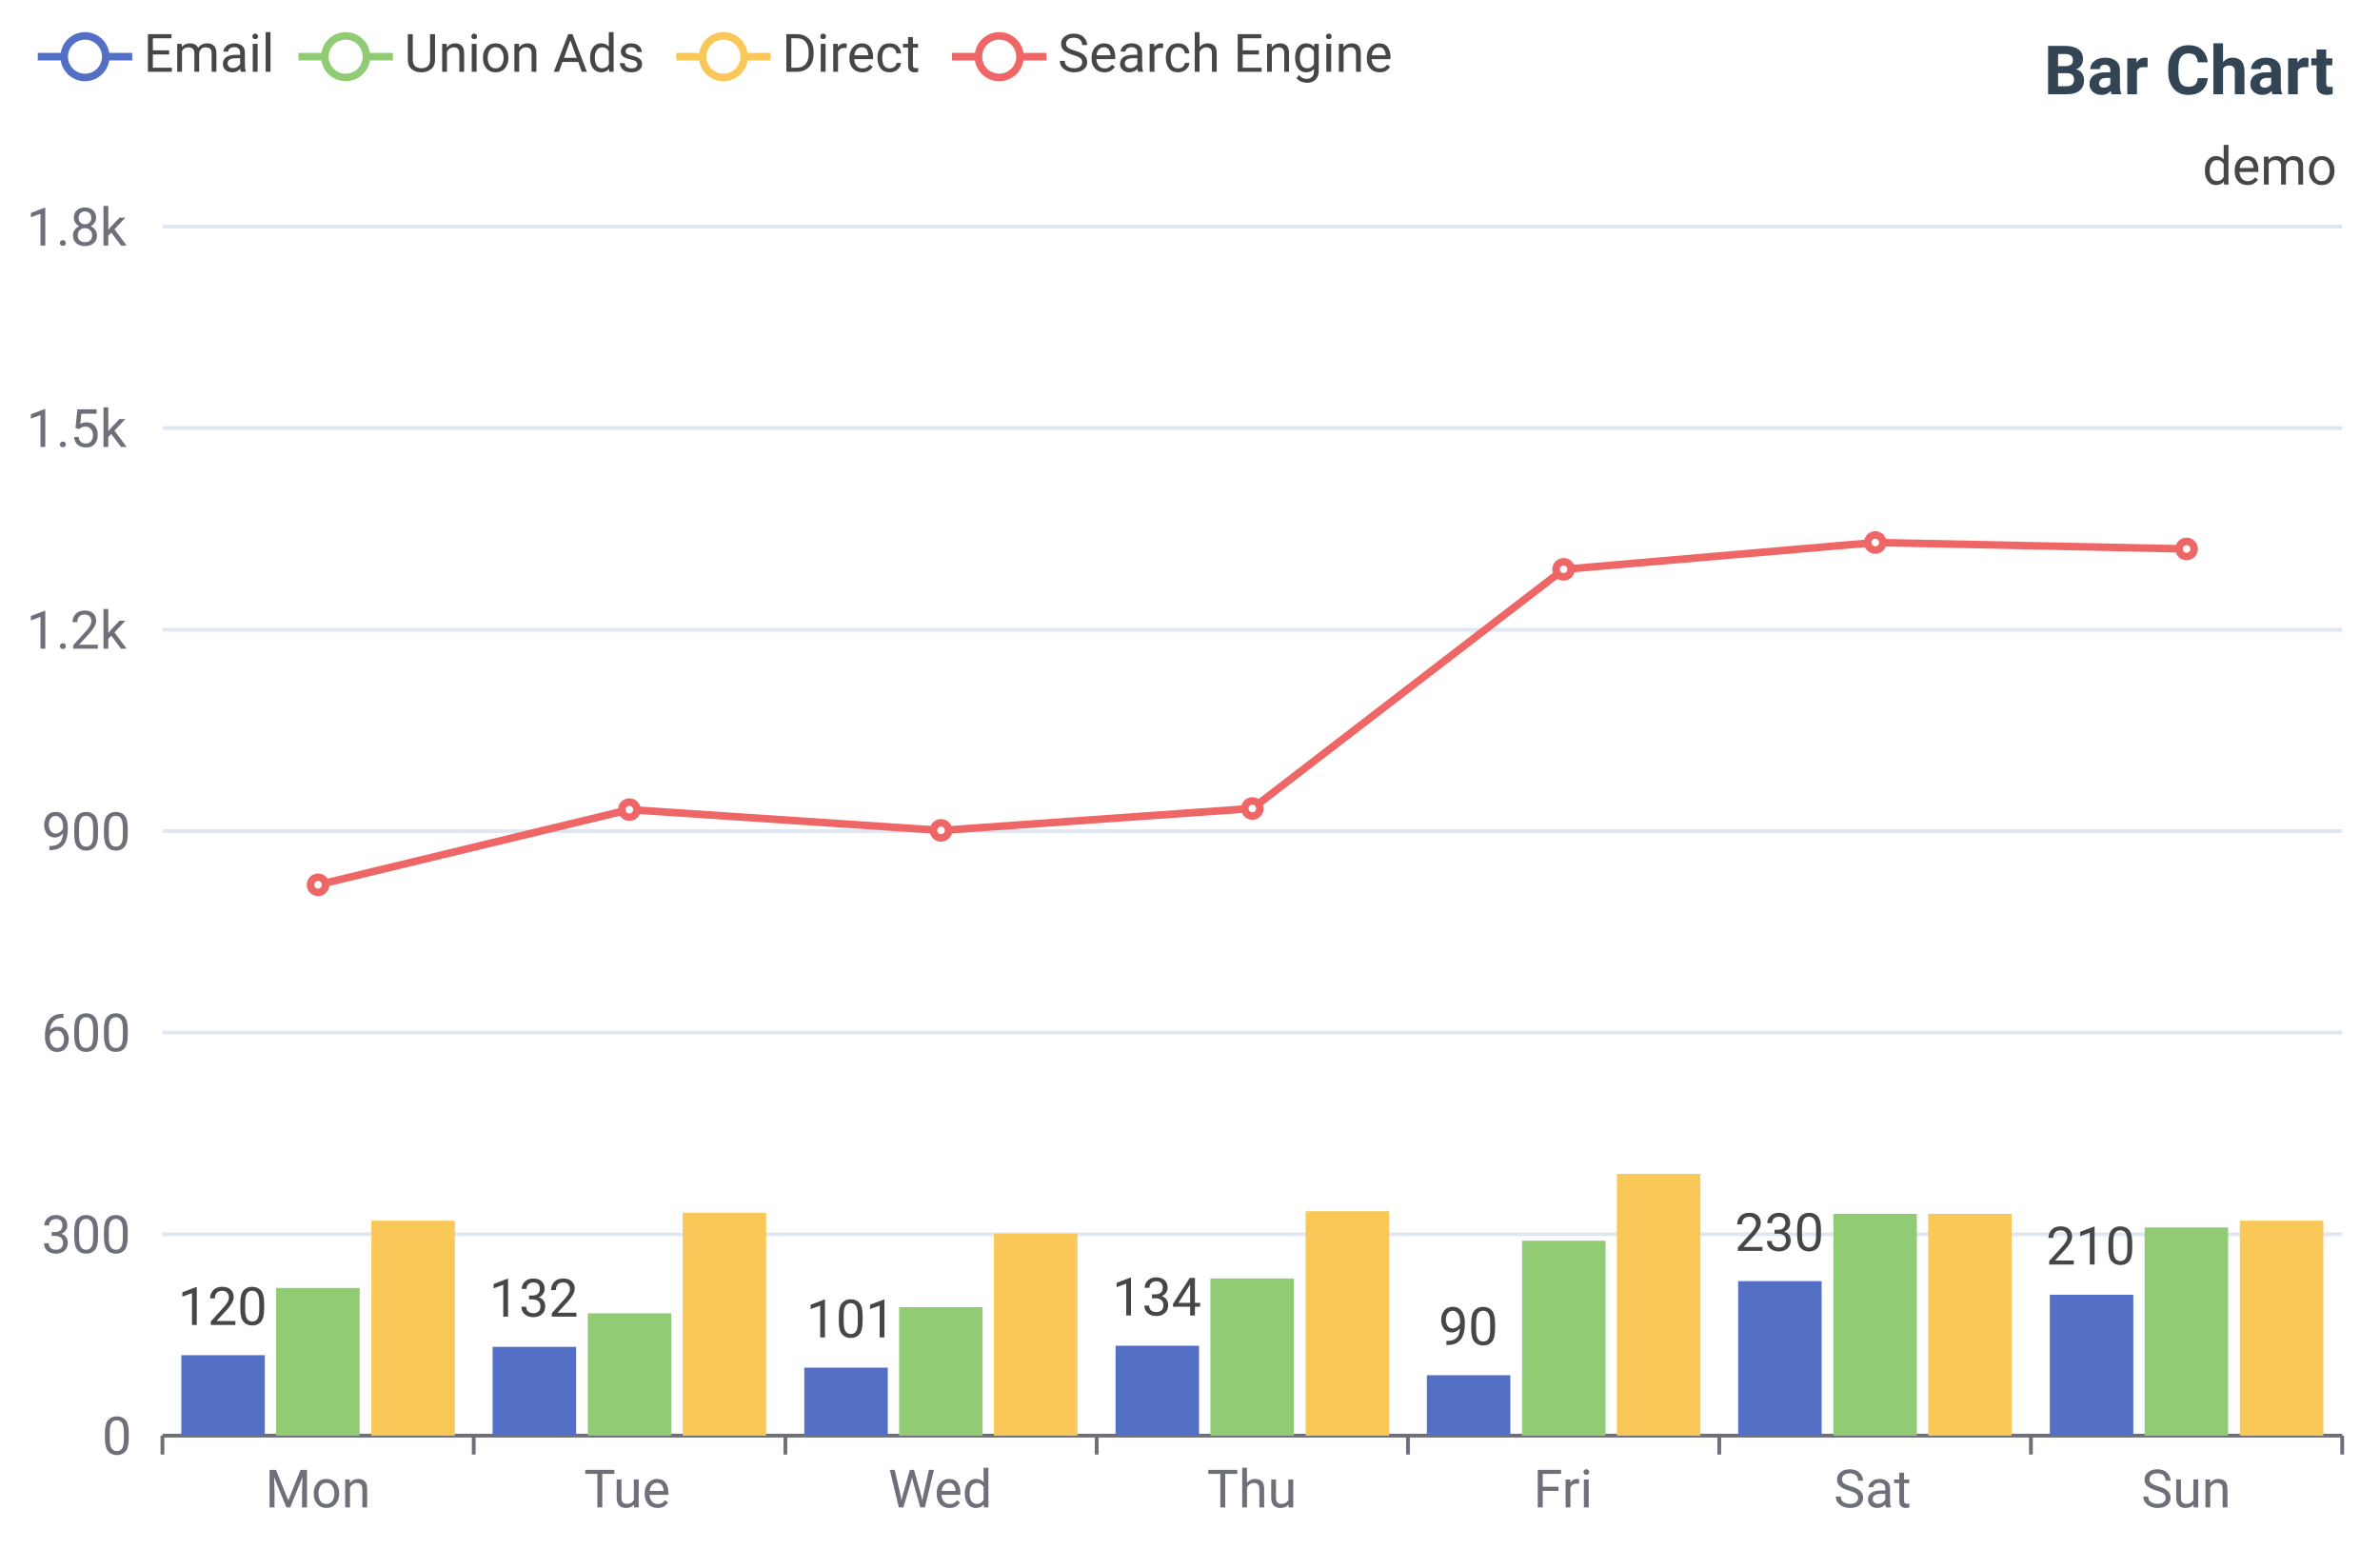
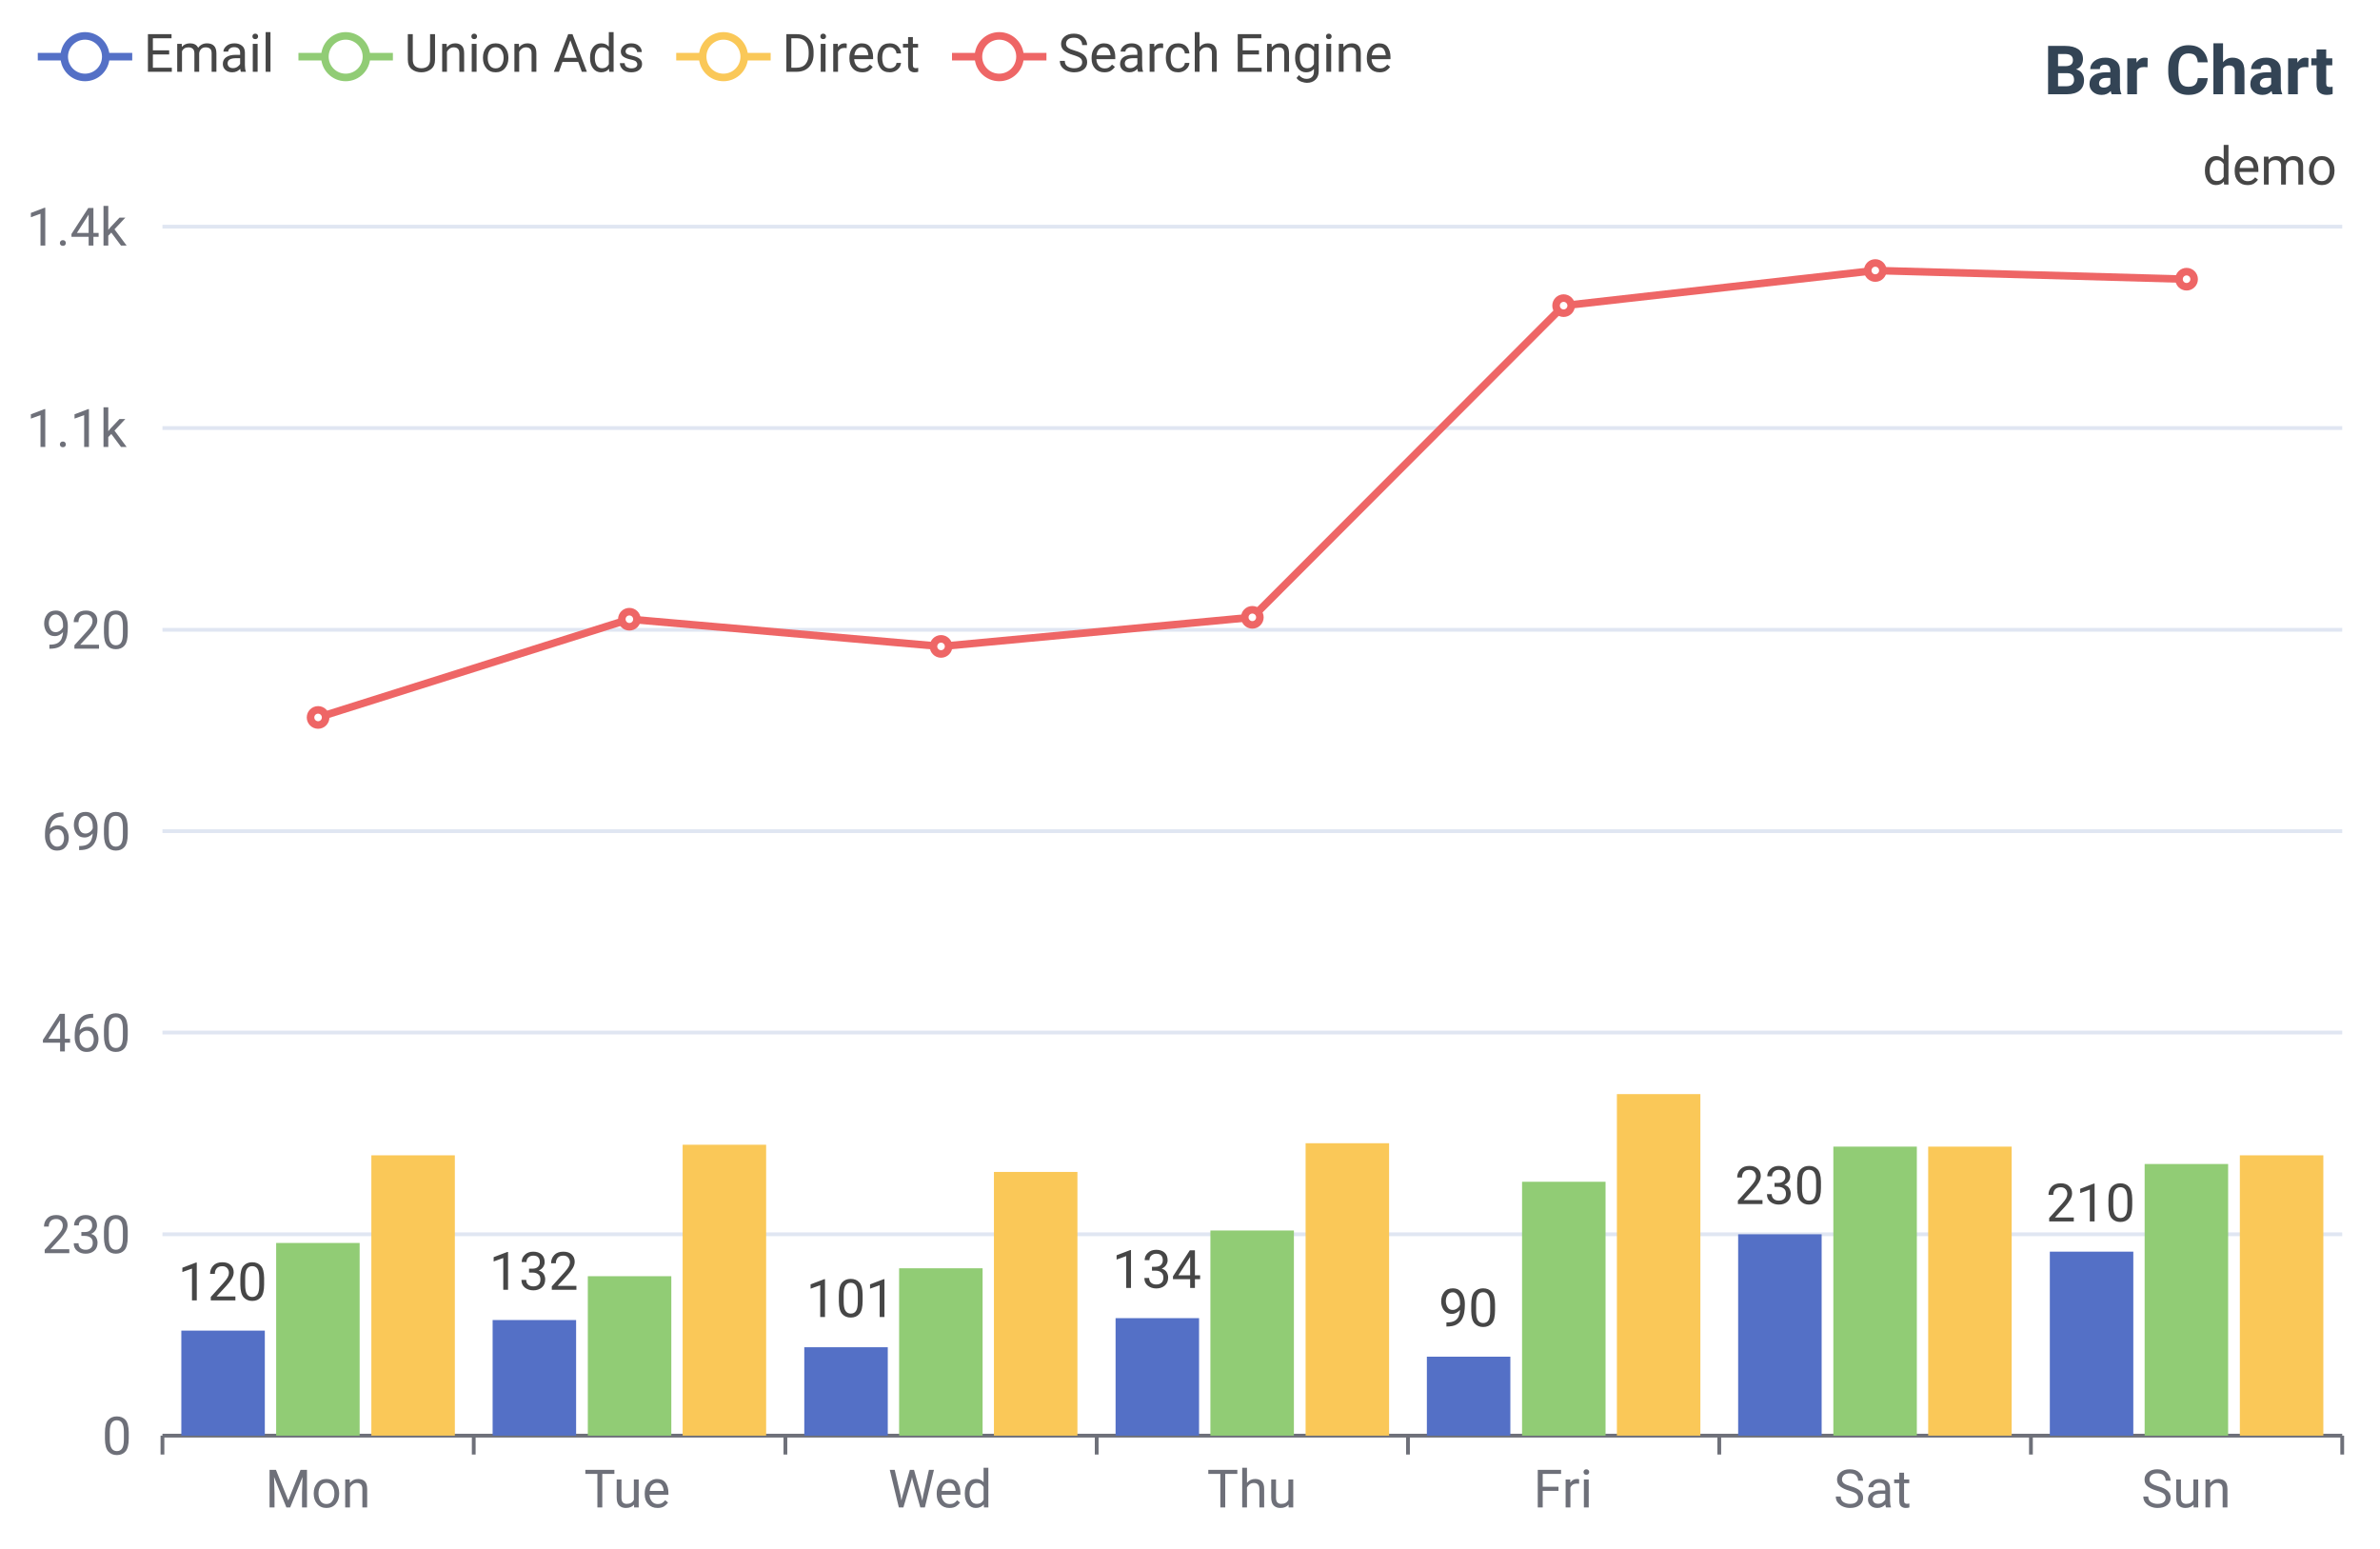
<svg xmlns="http://www.w3.org/2000/svg" width="630" height="410" viewBox="0 0 630 410">
  <rect x="0" y="0" width="630" height="410" fill="#FFFFFF" />
  <text font-size="18" x="541" y="5" dy="15" font-weight="bold" dominant-baseline="middle" font-family="Roboto" fill="#334455">
Bar Chart
</text>
  <text font-size="14" x="583" y="35" dy="10" dominant-baseline="middle" font-family="Roboto" fill="#464646">
demo
</text>
  <g>
    <line stroke-width="2" x1="10" y1="15" x2="35" y2="15" stroke="#5470C6" />
    <circle cx="22.5" cy="15" r="5.5" stroke-width="2" stroke="#5470C6" fill="#FFFFFF" />
    <text font-size="14" x="38" y="19" font-family="Roboto" fill="#464646">
Email
</text>
  </g>
  <g>
    <line stroke-width="2" x1="79" y1="15" x2="104" y2="15" stroke="#91CC75" />
    <circle cx="91.5" cy="15" r="5.5" stroke-width="2" stroke="#91CC75" fill="#FFFFFF" />
    <text font-size="14" x="107" y="19" font-family="Roboto" fill="#464646">
Union Ads
</text>
  </g>
  <g>
    <line stroke-width="2" x1="179" y1="15" x2="204" y2="15" stroke="#FAC858" />
    <circle cx="191.5" cy="15" r="5.5" stroke-width="2" stroke="#FAC858" fill="#FFFFFF" />
    <text font-size="14" x="207" y="19" font-family="Roboto" fill="#464646">
Direct
</text>
  </g>
  <g>
    <line stroke-width="2" x1="252" y1="15" x2="277" y2="15" stroke="#EE6666" />
    <circle cx="264.5" cy="15" r="5.5" stroke-width="2" stroke="#EE6666" fill="#FFFFFF" />
    <text font-size="14" x="280" y="19" font-family="Roboto" fill="#464646">
Search Engine
</text>
  </g>
  <g stroke="#E0E6F2">
    <line stroke-width="1" x1="43" y1="60" x2="620" y2="60" />
    <line stroke-width="1" x1="43" y1="113.3" x2="620" y2="113.3" />
    <line stroke-width="1" x1="43" y1="166.7" x2="620" y2="166.7" />
    <line stroke-width="1" x1="43" y1="220" x2="620" y2="220" />
    <line stroke-width="1" x1="43" y1="273.3" x2="620" y2="273.3" />
    <line stroke-width="1" x1="43" y1="326.7" x2="620" y2="326.7" />
  </g>
  <g>
    <text font-size="14" x="7" y="65" font-family="Roboto" fill="#6E7079">
- 1.8k
+ 1.4k
</text>
    <text font-size="14" x="7" y="118.3" font-family="Roboto" fill="#6E7079">
- 1.5k
+ 1.1k
</text>
-     <text font-size="14" x="7" y="171.7" font-family="Roboto" fill="#6E7079">
- 1.2k
+     <text font-size="14" x="11" y="171.7" font-family="Roboto" fill="#6E7079">
+ 920
</text>
    <text font-size="14" x="11" y="225" font-family="Roboto" fill="#6E7079">
- 900
+ 690
</text>
    <text font-size="14" x="11" y="278.3" font-family="Roboto" fill="#6E7079">
- 600
+ 460
</text>
    <text font-size="14" x="11" y="331.7" font-family="Roboto" fill="#6E7079">
- 300
+ 230
</text>
    <text font-size="14" x="27" y="385" font-family="Roboto" fill="#6E7079">
0
</text>
  </g>
  <g>
    <g stroke="#6E7079">
      <line stroke-width="1" x1="43" y1="380" x2="620" y2="380" />
      <line stroke-width="1" x1="43" y1="380" x2="43" y2="385" />
      <line stroke-width="1" x1="125.4" y1="380" x2="125.4" y2="385" />
      <line stroke-width="1" x1="207.9" y1="380" x2="207.9" y2="385" />
      <line stroke-width="1" x1="290.3" y1="380" x2="290.3" y2="385" />
      <line stroke-width="1" x1="372.7" y1="380" x2="372.7" y2="385" />
      <line stroke-width="1" x1="455.1" y1="380" x2="455.1" y2="385" />
      <line stroke-width="1" x1="537.6" y1="380" x2="537.6" y2="385" />
      <line stroke-width="1" x1="620" y1="380" x2="620" y2="385" />
    </g>
    <text font-size="14" x="70.2" y="399" font-family="Roboto" fill="#6E7079">
Mon
</text>
    <text font-size="14" x="154.6" y="399" font-family="Roboto" fill="#6E7079">
Tue
</text>
    <text font-size="14" x="235.1" y="399" font-family="Roboto" fill="#6E7079">
Wed
</text>
    <text font-size="14" x="319.5" y="399" font-family="Roboto" fill="#6E7079">
Thu
</text>
    <text font-size="14" x="405.9" y="399" font-family="Roboto" fill="#6E7079">
Fri
</text>
    <text font-size="14" x="485.4" y="399" font-family="Roboto" fill="#6E7079">
Sat
</text>
    <text font-size="14" x="566.8" y="399" font-family="Roboto" fill="#6E7079">
Sun
</text>
  </g>
-   <rect x="48" y="358.7" width="22.1" height="21.3" fill="#5470C6" />
-   <rect x="130.4" y="356.5" width="22.1" height="23.5" fill="#5470C6" />
-   <rect x="212.9" y="362" width="22.1" height="18" fill="#5470C6" />
-   <rect x="295.3" y="356.2" width="22.1" height="23.8" fill="#5470C6" />
-   <rect x="377.7" y="364" width="22.1" height="16" fill="#5470C6" />
-   <rect x="460.1" y="339.1" width="22.1" height="40.9" fill="#5470C6" />
-   <rect x="542.6" y="342.7" width="22.1" height="37.3" fill="#5470C6" />
-   <rect x="73.1" y="340.9" width="22.1" height="39.1" fill="#91CC75" />
-   <rect x="155.6" y="347.6" width="22.1" height="32.4" fill="#91CC75" />
-   <rect x="238" y="346" width="22.1" height="34" fill="#91CC75" />
-   <rect x="320.4" y="338.4" width="22.1" height="41.6" fill="#91CC75" />
-   <rect x="402.9" y="328.4" width="22.1" height="51.6" fill="#91CC75" />
-   <rect x="485.3" y="321.3" width="22.1" height="58.7" fill="#91CC75" />
-   <rect x="567.7" y="324.9" width="22.1" height="55.1" fill="#91CC75" />
-   <rect x="98.3" y="323.1" width="22.1" height="56.9" fill="#FAC858" />
-   <rect x="180.7" y="321" width="22.1" height="59" fill="#FAC858" />
-   <rect x="263.1" y="326.5" width="22.1" height="53.5" fill="#FAC858" />
-   <rect x="345.6" y="320.6" width="22.1" height="59.4" fill="#FAC858" />
-   <rect x="428" y="310.7" width="22.1" height="69.3" fill="#FAC858" />
-   <rect x="510.4" y="321.3" width="22.1" height="58.7" fill="#FAC858" />
-   <rect x="592.9" y="323.1" width="22.1" height="56.9" fill="#FAC858" />
+   <rect x="48" y="352.2" width="22.1" height="27.8" fill="#5470C6" />
+   <rect x="130.4" y="349.4" width="22.1" height="30.6" fill="#5470C6" />
+   <rect x="212.9" y="356.6" width="22.1" height="23.4" fill="#5470C6" />
+   <rect x="295.3" y="348.9" width="22.1" height="31.1" fill="#5470C6" />
+   <rect x="377.7" y="359.1" width="22.1" height="20.9" fill="#5470C6" />
+   <rect x="460.1" y="326.7" width="22.1" height="53.3" fill="#5470C6" />
+   <rect x="542.6" y="331.3" width="22.1" height="48.7" fill="#5470C6" />
+   <rect x="73.1" y="329" width="22.1" height="51" fill="#91CC75" />
+   <rect x="155.6" y="337.8" width="22.1" height="42.2" fill="#91CC75" />
+   <rect x="238" y="335.7" width="22.1" height="44.3" fill="#91CC75" />
+   <rect x="320.4" y="325.7" width="22.1" height="54.3" fill="#91CC75" />
+   <rect x="402.9" y="312.8" width="22.1" height="67.2" fill="#91CC75" />
+   <rect x="485.3" y="303.5" width="22.1" height="76.5" fill="#91CC75" />
+   <rect x="567.7" y="308.1" width="22.1" height="71.9" fill="#91CC75" />
+   <rect x="98.3" y="305.8" width="22.1" height="74.2" fill="#FAC858" />
+   <rect x="180.7" y="303" width="22.1" height="77" fill="#FAC858" />
+   <rect x="263.1" y="310.2" width="22.1" height="69.8" fill="#FAC858" />
+   <rect x="345.6" y="302.6" width="22.1" height="77.4" fill="#FAC858" />
+   <rect x="428" y="289.6" width="22.1" height="90.4" fill="#FAC858" />
+   <rect x="510.4" y="303.5" width="22.1" height="76.5" fill="#FAC858" />
+   <rect x="592.9" y="305.8" width="22.1" height="74.2" fill="#FAC858" />
  <g>
-     <path d="M 84.2 234.2 L 166.6 214.3 L 249.1 219.8 L 331.5 214 L 413.9 150.7 L 496.4 143.6 L 578.8 145.3" stroke-width="2" fill="none" stroke="#EE6666" />
-     <circle cx="84.2" cy="234.2" r="2" stroke-width="2" stroke="#EE6666" fill="#FFFFFF" />
-     <circle cx="166.6" cy="214.3" r="2" stroke-width="2" stroke="#EE6666" fill="#FFFFFF" />
-     <circle cx="249.1" cy="219.8" r="2" stroke-width="2" stroke="#EE6666" fill="#FFFFFF" />
-     <circle cx="331.5" cy="214" r="2" stroke-width="2" stroke="#EE6666" fill="#FFFFFF" />
-     <circle cx="413.9" cy="150.7" r="2" stroke-width="2" stroke="#EE6666" fill="#FFFFFF" />
-     <circle cx="496.4" cy="143.6" r="2" stroke-width="2" stroke="#EE6666" fill="#FFFFFF" />
-     <circle cx="578.8" cy="145.3" r="2" stroke-width="2" stroke="#EE6666" fill="#FFFFFF" />
+     <path d="M 84.2 189.9 L 166.6 163.9 L 249.1 171.1 L 331.5 163.4 L 413.9 80.9 L 496.4 71.6 L 578.8 73.9" stroke-width="2" fill="none" stroke="#EE6666" />
+     <circle cx="84.2" cy="189.9" r="2" stroke-width="2" stroke="#EE6666" fill="#FFFFFF" />
+     <circle cx="166.6" cy="163.9" r="2" stroke-width="2" stroke="#EE6666" fill="#FFFFFF" />
+     <circle cx="249.1" cy="171.1" r="2" stroke-width="2" stroke="#EE6666" fill="#FFFFFF" />
+     <circle cx="331.5" cy="163.4" r="2" stroke-width="2" stroke="#EE6666" fill="#FFFFFF" />
+     <circle cx="413.9" cy="80.9" r="2" stroke-width="2" stroke="#EE6666" fill="#FFFFFF" />
+     <circle cx="496.4" cy="71.6" r="2" stroke-width="2" stroke="#EE6666" fill="#FFFFFF" />
+     <circle cx="578.8" cy="73.9" r="2" stroke-width="2" stroke="#EE6666" fill="#FFFFFF" />
  </g>
-   <text font-size="14" x="59.1" y="358.7" dx="-12" dy="-8" font-family="Roboto" fill="#464646">
+   <text font-size="14" x="59.1" y="352.2" dx="-12" dy="-8" font-family="Roboto" fill="#464646">
120
</text>
-   <text font-size="14" x="141.5" y="356.5" dx="-12" dy="-8" font-family="Roboto" fill="#464646">
+   <text font-size="14" x="141.5" y="349.4" dx="-12" dy="-8" font-family="Roboto" fill="#464646">
132
</text>
-   <text font-size="14" x="223.9" y="362" dx="-10.5" dy="-8" font-family="Roboto" fill="#464646">
+   <text font-size="14" x="223.9" y="356.6" dx="-10.5" dy="-8" font-family="Roboto" fill="#464646">
101
</text>
-   <text font-size="14" x="306.4" y="356.2" dx="-12" dy="-8" font-family="Roboto" fill="#464646">
+   <text font-size="14" x="306.4" y="348.9" dx="-12" dy="-8" font-family="Roboto" fill="#464646">
134
</text>
-   <text font-size="14" x="388.8" y="364" dx="-8" dy="-8" font-family="Roboto" fill="#464646">
+   <text font-size="14" x="388.8" y="359.1" dx="-8" dy="-8" font-family="Roboto" fill="#464646">
90
</text>
-   <text font-size="14" x="471.2" y="339.1" dx="-12" dy="-8" font-family="Roboto" fill="#464646">
+   <text font-size="14" x="471.2" y="326.7" dx="-12" dy="-8" font-family="Roboto" fill="#464646">
230
</text>
-   <text font-size="14" x="553.6" y="342.7" dx="-12" dy="-8" font-family="Roboto" fill="#464646">
+   <text font-size="14" x="553.6" y="331.3" dx="-12" dy="-8" font-family="Roboto" fill="#464646">
210
</text>
</svg>
